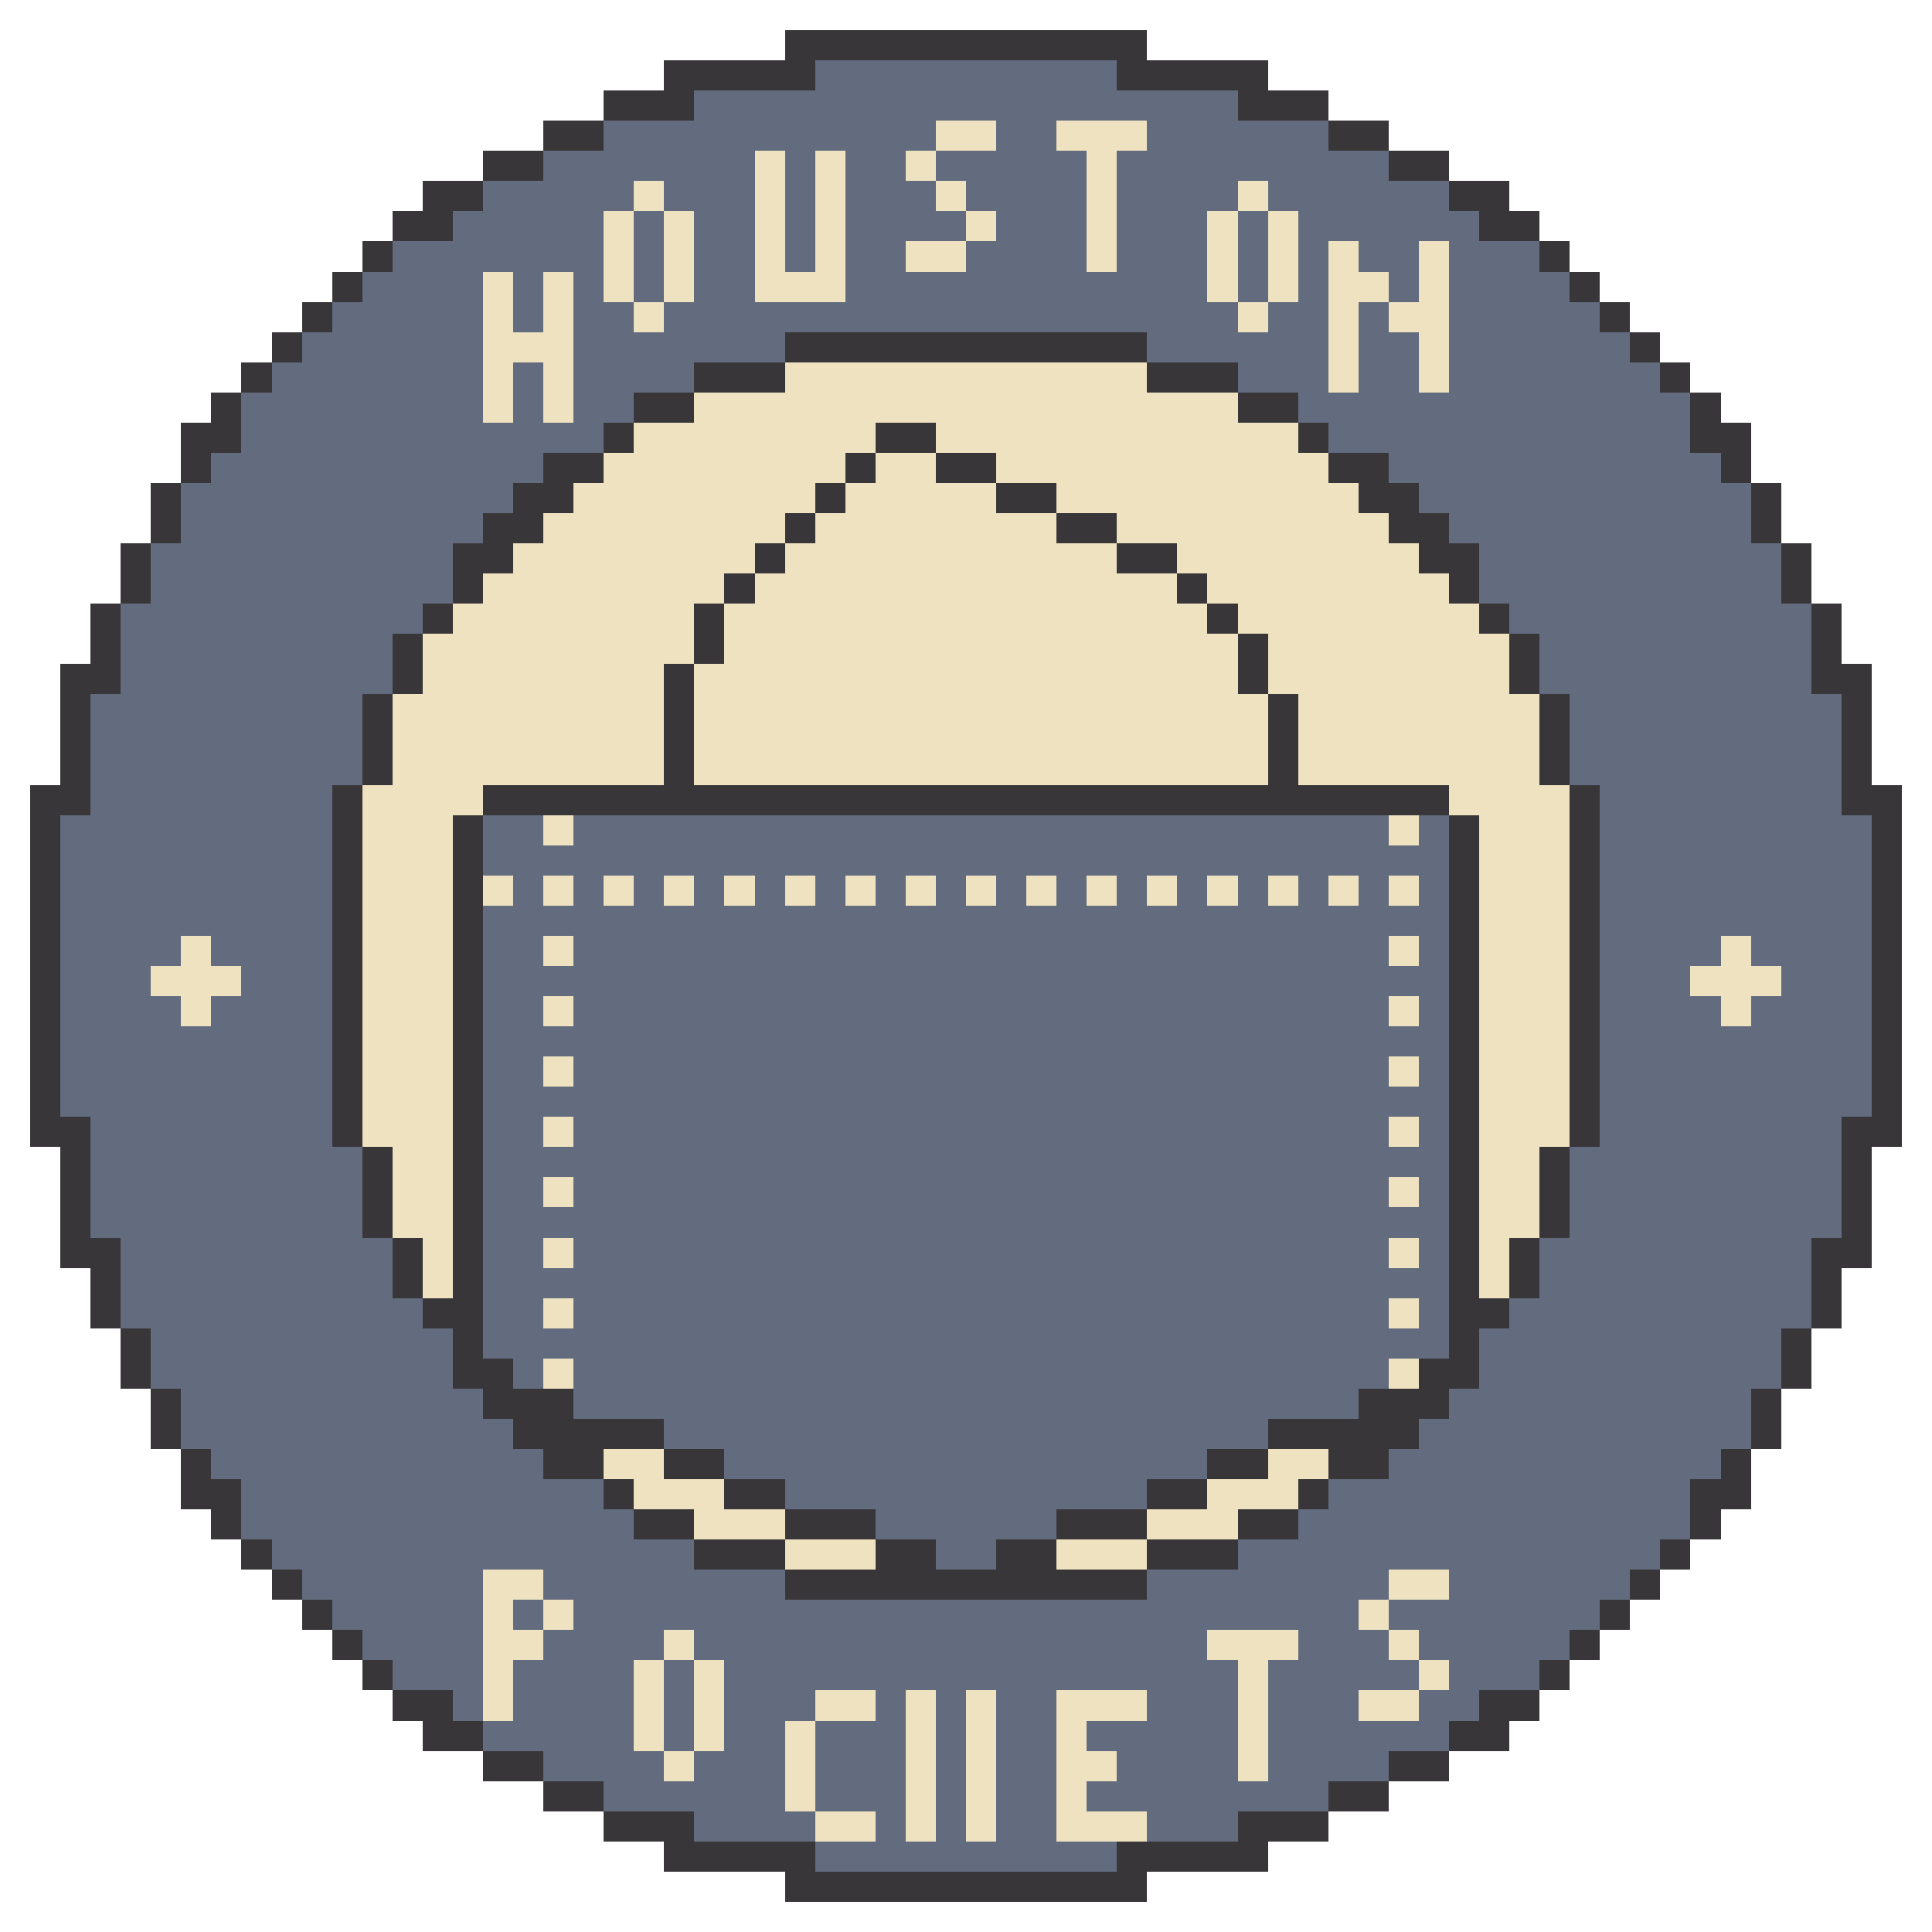
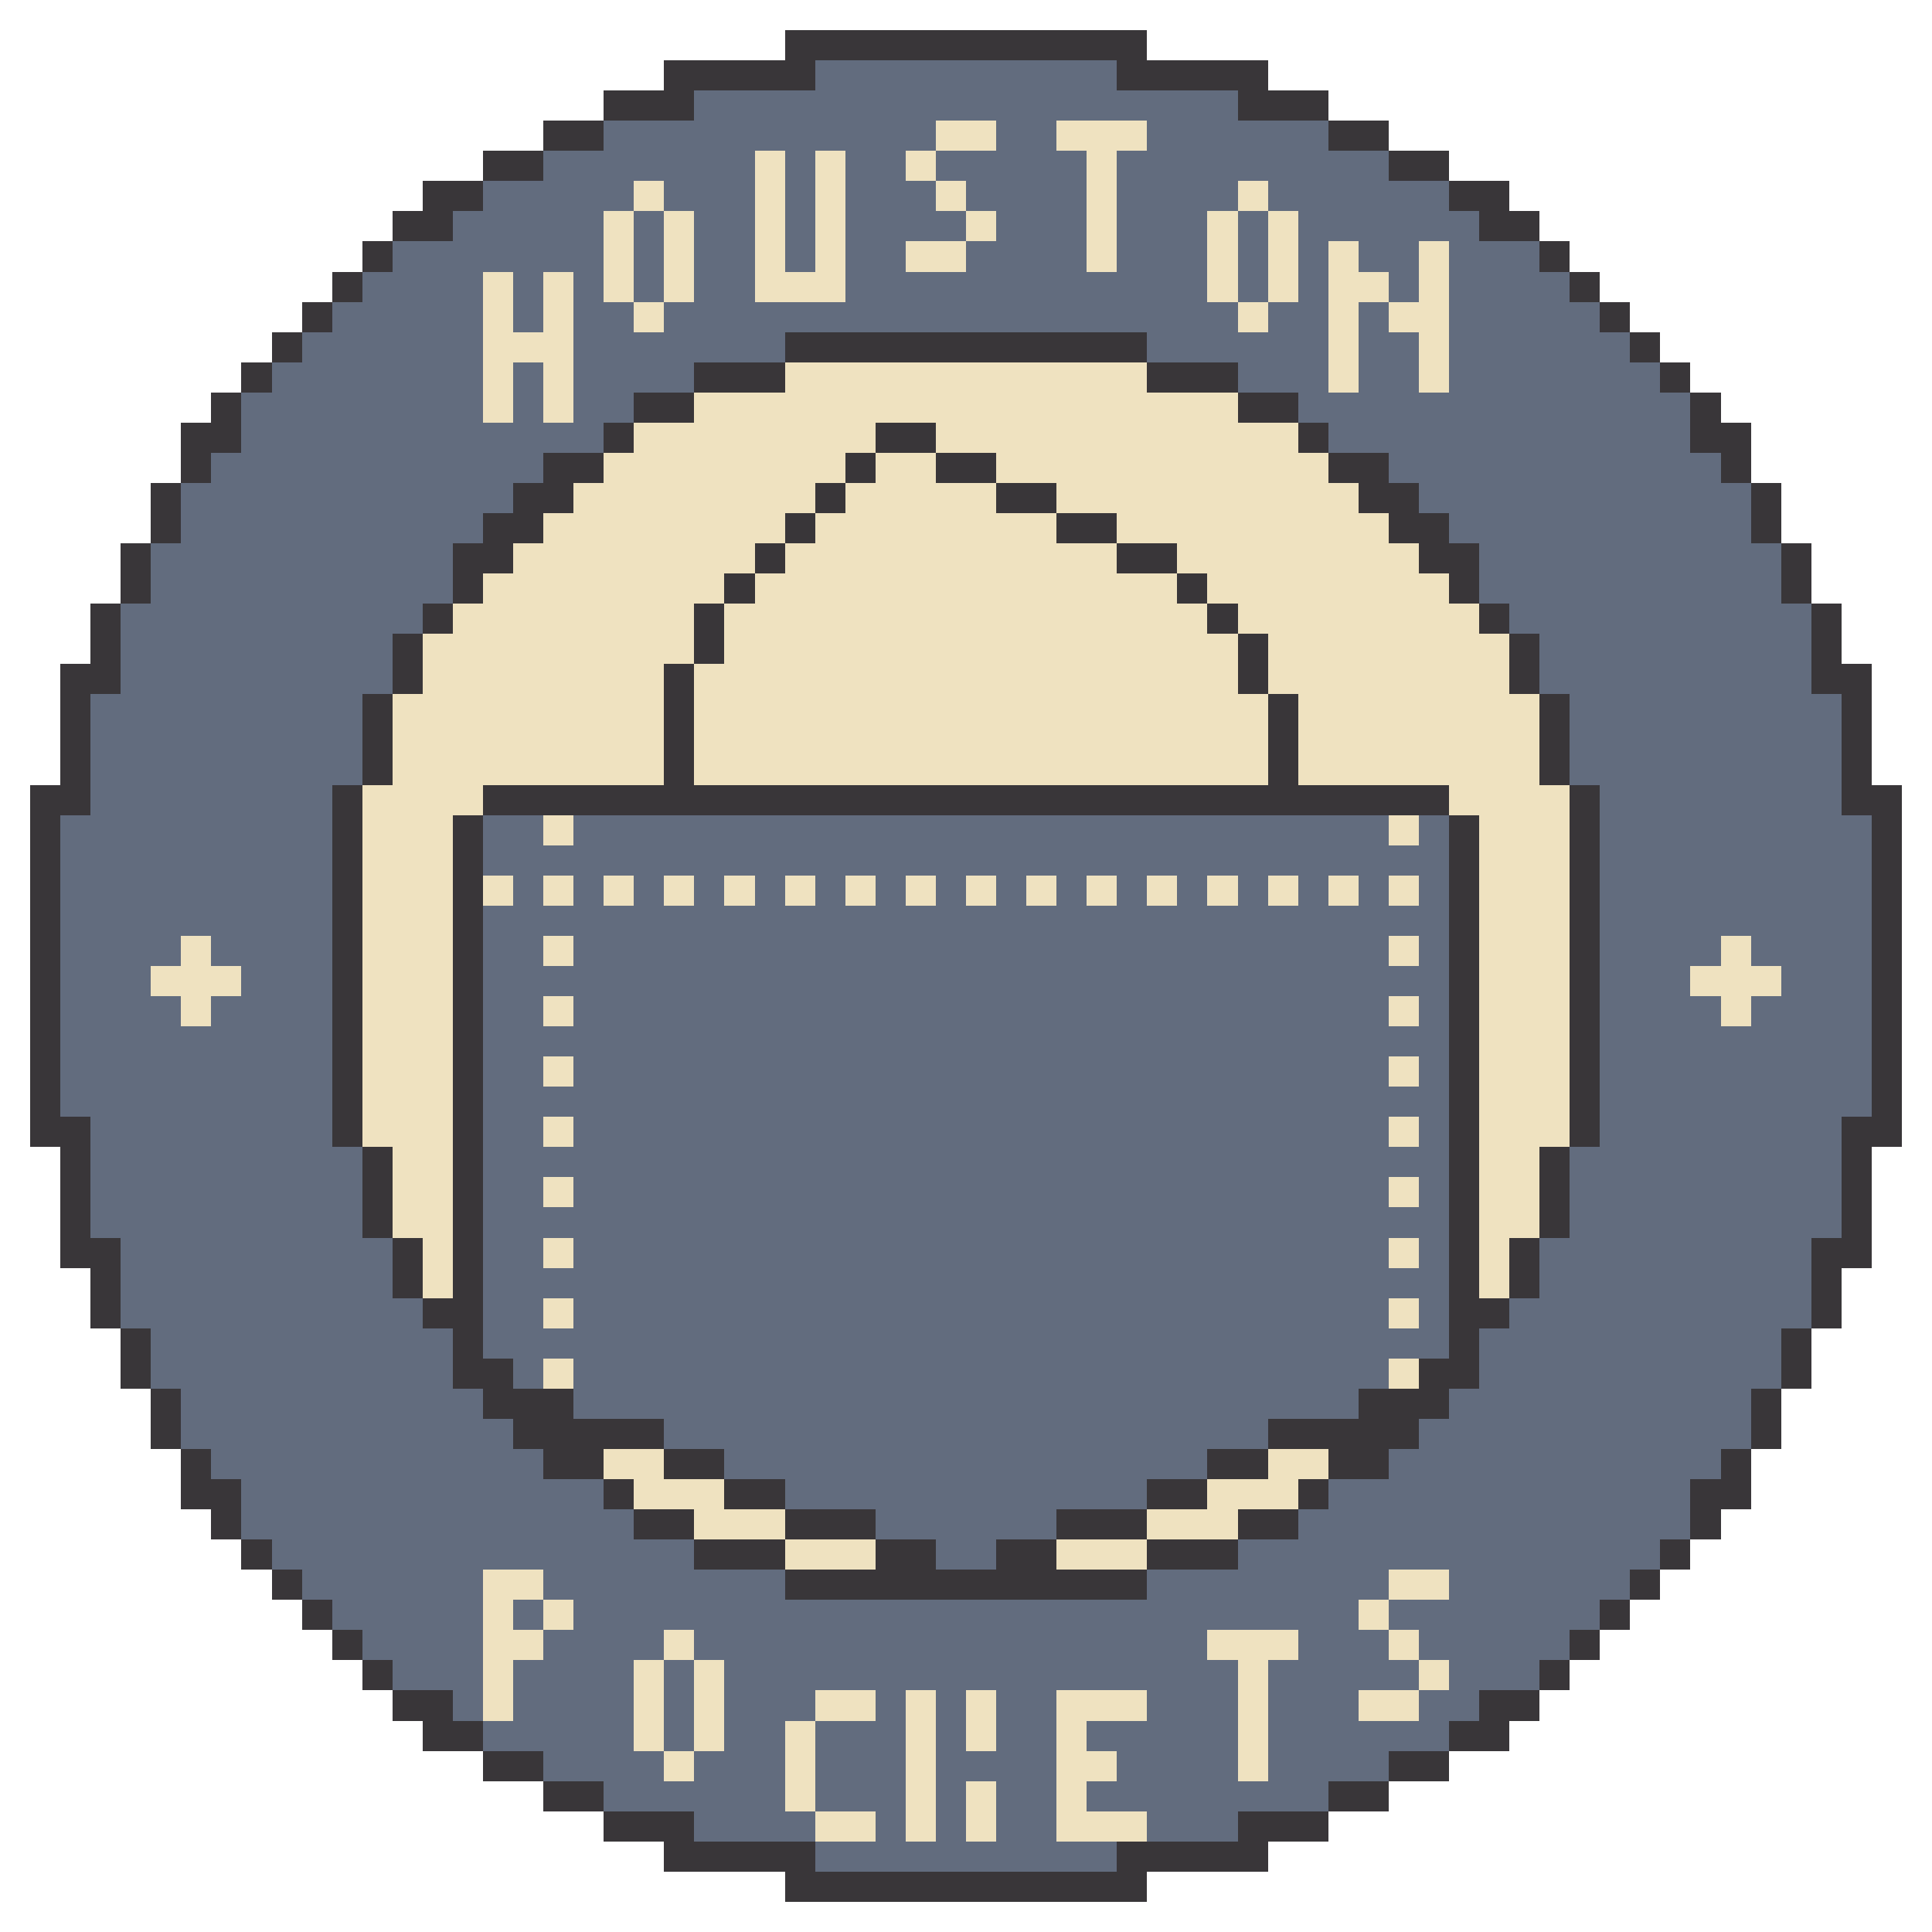
<svg xmlns="http://www.w3.org/2000/svg" viewBox="0 0 64 64" width="512" height="512" shape-rendering="crispEdges">
  <g id="logo-HOU-retro">
    <path fill="#393639" d="M3 21h1v1h-1zM13 21h1v1h-1zM23 21h1v1h-1zM41 21h1v1h-1zM50 21h1v1h-1zM60 21h1v1h-1zM5 17h1v1h-1zM16 17h2v1h-2zM26 17h1v1h-1zM35 17h2v1h-2zM46 17h2v1h-2zM58 17h1v1h-1zM16 58h2v1h-2zM46 58h2v1h-2zM1 32h1v1h-1zM11 32h1v1h-1zM15 32h1v1h-1zM48 32h1v1h-1zM52 32h1v1h-1zM62 32h1v1h-1zM4 45h1v1h-1zM15 45h2v1h-2zM47 45h2v1h-2zM59 45h1v1h-1zM2 41h2v1h-2zM13 41h1v1h-1zM15 41h1v1h-1zM48 41h1v1h-1zM50 41h1v1h-1zM60 41h2v1h-2zM4 18h1v1h-1zM15 18h2v1h-2zM25 18h1v1h-1zM37 18h2v1h-2zM47 18h2v1h-2zM59 18h1v1h-1zM6 14h2v1h-2zM20 14h1v1h-1zM29 14h2v1h-2zM43 14h1v1h-1zM56 14h2v1h-2zM6 15h1v1h-1zM18 15h2v1h-2zM28 15h1v1h-1zM31 15h2v1h-2zM44 15h2v1h-2zM57 15h1v1h-1zM6 48h1v1h-1zM18 48h2v1h-2zM22 48h2v1h-2zM40 48h2v1h-2zM44 48h2v1h-2zM57 48h1v1h-1zM3 42h1v1h-1zM13 42h1v1h-1zM15 42h1v1h-1zM48 42h1v1h-1zM50 42h1v1h-1zM60 42h1v1h-1zM2 38h1v1h-1zM12 38h1v1h-1zM15 38h1v1h-1zM48 38h1v1h-1zM51 38h1v1h-1zM61 38h1v1h-1zM20 3h3v1h-3zM41 3h3v1h-3zM8 51h1v1h-1zM23 51h3v1h-3zM29 51h2v1h-2zM33 51h2v1h-2zM38 51h3v1h-3zM55 51h1v1h-1zM5 16h1v1h-1zM17 16h2v1h-2zM27 16h1v1h-1zM33 16h2v1h-2zM45 16h2v1h-2zM58 16h1v1h-1zM1 34h1v1h-1zM11 34h1v1h-1zM15 34h1v1h-1zM48 34h1v1h-1zM52 34h1v1h-1zM62 34h1v1h-1zM5 47h1v1h-1zM17 47h5v1h-5zM42 47h5v1h-5zM58 47h1v1h-1zM8 12h1v1h-1zM23 12h3v1h-3zM38 12h3v1h-3zM55 12h1v1h-1zM12 8h1v1h-1zM51 8h1v1h-1zM1 28h1v1h-1zM11 28h1v1h-1zM15 28h1v1h-1zM48 28h1v1h-1zM52 28h1v1h-1zM62 28h1v1h-1zM2 24h1v1h-1zM12 24h1v1h-1zM22 24h1v1h-1zM42 24h1v1h-1zM51 24h1v1h-1zM61 24h1v1h-1zM7 13h1v1h-1zM21 13h2v1h-2zM41 13h2v1h-2zM56 13h1v1h-1zM11 9h1v1h-1zM52 9h1v1h-1zM2 25h1v1h-1zM12 25h1v1h-1zM22 25h1v1h-1zM42 25h1v1h-1zM51 25h1v1h-1zM61 25h1v1h-1zM2 22h2v1h-2zM13 22h1v1h-1zM22 22h1v1h-1zM41 22h1v1h-1zM50 22h1v1h-1zM60 22h2v1h-2zM14 57h2v1h-2zM48 57h2v1h-2zM1 30h1v1h-1zM11 30h1v1h-1zM15 30h1v1h-1zM48 30h1v1h-1zM52 30h1v1h-1zM62 30h1v1h-1zM18 4h2v1h-2zM44 4h2v1h-2zM11 54h1v1h-1zM52 54h1v1h-1zM4 19h1v1h-1zM15 19h1v1h-1zM24 19h1v1h-1zM39 19h1v1h-1zM48 19h1v1h-1zM59 19h1v1h-1zM9 11h1v1h-1zM26 11h12v1h-12zM54 11h1v1h-1zM1 31h1v1h-1zM11 31h1v1h-1zM15 31h1v1h-1zM48 31h1v1h-1zM52 31h1v1h-1zM62 31h1v1h-1zM1 27h1v1h-1zM11 27h1v1h-1zM15 27h1v1h-1zM48 27h1v1h-1zM52 27h1v1h-1zM62 27h1v1h-1zM16 5h2v1h-2zM46 5h2v1h-2zM12 55h1v1h-1zM51 55h1v1h-1zM20 60h3v1h-3zM41 60h3v1h-3zM1 37h2v1h-2zM11 37h1v1h-1zM15 37h1v1h-1zM48 37h1v1h-1zM52 37h1v1h-1zM61 37h2v1h-2zM13 7h2v1h-2zM49 7h2v1h-2zM22 61h5v1h-5zM37 61h5v1h-5zM4 44h1v1h-1zM15 44h1v1h-1zM48 44h1v1h-1zM59 44h1v1h-1zM1 35h1v1h-1zM11 35h1v1h-1zM15 35h1v1h-1zM48 35h1v1h-1zM52 35h1v1h-1zM62 35h1v1h-1zM2 40h1v1h-1zM12 40h1v1h-1zM15 40h1v1h-1zM48 40h1v1h-1zM51 40h1v1h-1zM61 40h1v1h-1zM14 6h2v1h-2zM48 6h2v1h-2zM7 50h1v1h-1zM21 50h2v1h-2zM26 50h3v1h-3zM35 50h3v1h-3zM41 50h2v1h-2zM56 50h1v1h-1zM26 1h12v1h-12zM10 53h1v1h-1zM53 53h1v1h-1zM1 29h1v1h-1zM11 29h1v1h-1zM15 29h1v1h-1zM48 29h1v1h-1zM52 29h1v1h-1zM62 29h1v1h-1zM22 2h5v1h-5zM37 2h5v1h-5zM5 46h1v1h-1zM16 46h3v1h-3zM45 46h3v1h-3zM58 46h1v1h-1zM3 43h1v1h-1zM14 43h2v1h-2zM48 43h2v1h-2zM60 43h1v1h-1zM18 59h2v1h-2zM44 59h2v1h-2zM3 20h1v1h-1zM14 20h1v1h-1zM23 20h1v1h-1zM40 20h1v1h-1zM49 20h1v1h-1zM60 20h1v1h-1zM13 56h2v1h-2zM49 56h2v1h-2zM1 36h1v1h-1zM11 36h1v1h-1zM15 36h1v1h-1zM48 36h1v1h-1zM52 36h1v1h-1zM62 36h1v1h-1zM1 33h1v1h-1zM11 33h1v1h-1zM15 33h1v1h-1zM48 33h1v1h-1zM52 33h1v1h-1zM62 33h1v1h-1zM2 39h1v1h-1zM12 39h1v1h-1zM15 39h1v1h-1zM48 39h1v1h-1zM51 39h1v1h-1zM61 39h1v1h-1zM6 49h2v1h-2zM20 49h1v1h-1zM24 49h2v1h-2zM38 49h2v1h-2zM43 49h1v1h-1zM56 49h2v1h-2zM10 10h1v1h-1zM53 10h1v1h-1zM9 52h1v1h-1zM26 52h12v1h-12zM54 52h1v1h-1zM1 26h2v1h-2zM11 26h1v1h-1zM16 26h32v1h-32zM52 26h1v1h-1zM61 26h2v1h-2zM2 23h1v1h-1zM12 23h1v1h-1zM22 23h1v1h-1zM42 23h1v1h-1zM51 23h1v1h-1zM61 23h1v1h-1zM26 62h12v1h-12z" />
-     <path fill="#626c7e" d="M4 21h9v1h-9zM51 21h9v1h-9zM6 17h10v1h-10zM48 17h10v1h-10zM18 58h4v1h-4zM23 58h3v1h-3zM27 58h3v1h-3zM31 58h1v1h-1zM33 58h2v1h-2zM37 58h4v1h-4zM42 58h4v1h-4zM2 32h3v1h-3zM8 32h3v1h-3zM16 32h32v1h-32zM53 32h3v1h-3zM59 32h3v1h-3zM5 45h10v1h-10zM17 45h1v1h-1zM19 45h27v1h-27zM49 45h10v1h-10zM4 41h9v1h-9zM16 41h2v1h-2zM19 41h27v1h-27zM47 41h1v1h-1zM51 41h9v1h-9zM5 18h10v1h-10zM49 18h10v1h-10zM8 14h12v1h-12zM44 14h12v1h-12zM7 15h11v1h-11zM46 15h11v1h-11zM7 48h11v1h-11zM24 48h16v1h-16zM46 48h11v1h-11zM4 42h9v1h-9zM16 42h32v1h-32zM51 42h9v1h-9zM3 38h9v1h-9zM16 38h32v1h-32zM52 38h9v1h-9zM23 3h18v1h-18zM9 51h14v1h-14zM31 51h2v1h-2zM41 51h14v1h-14zM6 16h11v1h-11zM47 16h11v1h-11zM2 34h9v1h-9zM16 34h32v1h-32zM53 34h9v1h-9zM6 47h11v1h-11zM22 47h20v1h-20zM47 47h11v1h-11zM9 12h7v1h-7zM17 12h1v1h-1zM19 12h4v1h-4zM41 12h3v1h-3zM45 12h2v1h-2zM48 12h7v1h-7zM13 8h7v1h-7zM21 8h1v1h-1zM23 8h2v1h-2zM26 8h1v1h-1zM28 8h2v1h-2zM32 8h4v1h-4zM37 8h3v1h-3zM41 8h1v1h-1zM43 8h1v1h-1zM45 8h2v1h-2zM48 8h3v1h-3zM2 28h9v1h-9zM16 28h32v1h-32zM53 28h9v1h-9zM3 24h9v1h-9zM52 24h9v1h-9zM8 13h8v1h-8zM17 13h1v1h-1zM19 13h2v1h-2zM43 13h13v1h-13zM12 9h4v1h-4zM17 9h1v1h-1zM19 9h1v1h-1zM21 9h1v1h-1zM23 9h2v1h-2zM28 9h12v1h-12zM41 9h1v1h-1zM43 9h1v1h-1zM46 9h1v1h-1zM48 9h4v1h-4zM3 25h9v1h-9zM52 25h9v1h-9zM4 22h9v1h-9zM51 22h9v1h-9zM16 57h5v1h-5zM22 57h1v1h-1zM24 57h2v1h-2zM27 57h3v1h-3zM31 57h1v1h-1zM33 57h2v1h-2zM36 57h5v1h-5zM42 57h6v1h-6zM2 30h9v1h-9zM16 30h32v1h-32zM53 30h9v1h-9zM20 4h11v1h-11zM33 4h2v1h-2zM38 4h6v1h-6zM12 54h4v1h-4zM18 54h4v1h-4zM23 54h17v1h-17zM43 54h3v1h-3zM47 54h5v1h-5zM5 19h10v1h-10zM49 19h10v1h-10zM10 11h6v1h-6zM19 11h7v1h-7zM38 11h6v1h-6zM45 11h2v1h-2zM48 11h6v1h-6zM2 31h4v1h-4zM7 31h4v1h-4zM16 31h2v1h-2zM19 31h27v1h-27zM47 31h1v1h-1zM53 31h4v1h-4zM58 31h4v1h-4zM2 27h9v1h-9zM16 27h2v1h-2zM19 27h27v1h-27zM47 27h1v1h-1zM53 27h9v1h-9zM18 5h7v1h-7zM26 5h1v1h-1zM28 5h2v1h-2zM31 5h5v1h-5zM37 5h9v1h-9zM13 55h3v1h-3zM17 55h4v1h-4zM22 55h1v1h-1zM24 55h17v1h-17zM42 55h5v1h-5zM48 55h3v1h-3zM23 60h4v1h-4zM29 60h1v1h-1zM31 60h1v1h-1zM33 60h2v1h-2zM38 60h3v1h-3zM3 37h8v1h-8zM16 37h2v1h-2zM19 37h27v1h-27zM47 37h1v1h-1zM53 37h8v1h-8zM15 7h5v1h-5zM21 7h1v1h-1zM23 7h2v1h-2zM26 7h1v1h-1zM28 7h4v1h-4zM33 7h3v1h-3zM37 7h3v1h-3zM41 7h1v1h-1zM43 7h6v1h-6zM27 61h10v1h-10zM5 44h10v1h-10zM16 44h32v1h-32zM49 44h10v1h-10zM2 35h9v1h-9zM16 35h2v1h-2zM19 35h27v1h-27zM47 35h1v1h-1zM53 35h9v1h-9zM3 40h9v1h-9zM16 40h32v1h-32zM52 40h9v1h-9zM16 6h5v1h-5zM22 6h3v1h-3zM26 6h1v1h-1zM28 6h3v1h-3zM32 6h4v1h-4zM37 6h4v1h-4zM42 6h6v1h-6zM8 50h13v1h-13zM29 50h6v1h-6zM43 50h13v1h-13zM11 53h5v1h-5zM17 53h1v1h-1zM19 53h26v1h-26zM46 53h7v1h-7zM2 29h9v1h-9zM17 29h1v1h-1zM19 29h1v1h-1zM21 29h1v1h-1zM23 29h1v1h-1zM25 29h1v1h-1zM27 29h1v1h-1zM29 29h1v1h-1zM31 29h1v1h-1zM33 29h1v1h-1zM35 29h1v1h-1zM37 29h1v1h-1zM39 29h1v1h-1zM41 29h1v1h-1zM43 29h1v1h-1zM45 29h1v1h-1zM47 29h1v1h-1zM53 29h9v1h-9zM27 2h10v1h-10zM6 46h10v1h-10zM19 46h26v1h-26zM48 46h10v1h-10zM4 43h10v1h-10zM16 43h2v1h-2zM19 43h27v1h-27zM47 43h1v1h-1zM50 43h10v1h-10zM20 59h6v1h-6zM27 59h3v1h-3zM31 59h1v1h-1zM33 59h2v1h-2zM36 59h8v1h-8zM4 20h10v1h-10zM50 20h10v1h-10zM15 56h1v1h-1zM17 56h4v1h-4zM22 56h1v1h-1zM24 56h3v1h-3zM29 56h1v1h-1zM31 56h1v1h-1zM33 56h2v1h-2zM38 56h3v1h-3zM42 56h3v1h-3zM47 56h2v1h-2zM2 36h9v1h-9zM16 36h32v1h-32zM53 36h9v1h-9zM2 33h4v1h-4zM7 33h4v1h-4zM16 33h2v1h-2zM19 33h27v1h-27zM47 33h1v1h-1zM53 33h4v1h-4zM58 33h4v1h-4zM3 39h9v1h-9zM16 39h2v1h-2zM19 39h27v1h-27zM47 39h1v1h-1zM52 39h9v1h-9zM8 49h12v1h-12zM26 49h12v1h-12zM44 49h12v1h-12zM11 10h5v1h-5zM17 10h1v1h-1zM19 10h2v1h-2zM22 10h19v1h-19zM42 10h2v1h-2zM45 10h1v1h-1zM48 10h5v1h-5zM10 52h6v1h-6zM18 52h8v1h-8zM38 52h8v1h-8zM48 52h6v1h-6zM3 26h8v1h-8zM53 26h8v1h-8zM3 23h9v1h-9zM52 23h9v1h-9z" />
-     <path fill="#efe2c0" d="M14 21h9v1h-9zM24 21h17v1h-17zM42 21h8v1h-8zM18 17h8v1h-8zM27 17h8v1h-8zM37 17h9v1h-9zM22 58h1v1h-1zM26 58h1v1h-1zM30 58h1v1h-1zM32 58h1v1h-1zM35 58h2v1h-2zM41 58h1v1h-1zM5 32h3v1h-3zM12 32h3v1h-3zM49 32h3v1h-3zM56 32h3v1h-3zM18 45h1v1h-1zM46 45h1v1h-1zM14 41h1v1h-1zM18 41h1v1h-1zM46 41h1v1h-1zM49 41h1v1h-1zM17 18h8v1h-8zM26 18h11v1h-11zM39 18h8v1h-8zM21 14h8v1h-8zM31 14h12v1h-12zM20 15h8v1h-8zM29 15h2v1h-2zM33 15h11v1h-11zM20 48h2v1h-2zM42 48h2v1h-2zM14 42h1v1h-1zM49 42h1v1h-1zM13 38h2v1h-2zM49 38h2v1h-2zM26 51h3v1h-3zM35 51h3v1h-3zM19 16h8v1h-8zM28 16h5v1h-5zM35 16h10v1h-10zM12 34h3v1h-3zM49 34h3v1h-3zM16 12h1v1h-1zM18 12h1v1h-1zM26 12h12v1h-12zM44 12h1v1h-1zM47 12h1v1h-1zM20 8h1v1h-1zM22 8h1v1h-1zM25 8h1v1h-1zM27 8h1v1h-1zM30 8h2v1h-2zM36 8h1v1h-1zM40 8h1v1h-1zM42 8h1v1h-1zM44 8h1v1h-1zM47 8h1v1h-1zM12 28h3v1h-3zM49 28h3v1h-3zM13 24h9v1h-9zM23 24h19v1h-19zM43 24h8v1h-8zM16 13h1v1h-1zM18 13h1v1h-1zM23 13h18v1h-18zM16 9h1v1h-1zM18 9h1v1h-1zM20 9h1v1h-1zM22 9h1v1h-1zM25 9h3v1h-3zM40 9h1v1h-1zM42 9h1v1h-1zM44 9h2v1h-2zM47 9h1v1h-1zM13 25h9v1h-9zM23 25h19v1h-19zM43 25h8v1h-8zM14 22h8v1h-8zM23 22h18v1h-18zM42 22h8v1h-8zM21 57h1v1h-1zM23 57h1v1h-1zM26 57h1v1h-1zM30 57h1v1h-1zM32 57h1v1h-1zM35 57h1v1h-1zM41 57h1v1h-1zM12 30h3v1h-3zM49 30h3v1h-3zM31 4h2v1h-2zM35 4h3v1h-3zM16 54h2v1h-2zM22 54h1v1h-1zM40 54h3v1h-3zM46 54h1v1h-1zM16 19h8v1h-8zM25 19h14v1h-14zM40 19h8v1h-8zM16 11h3v1h-3zM44 11h1v1h-1zM47 11h1v1h-1zM6 31h1v1h-1zM12 31h3v1h-3zM18 31h1v1h-1zM46 31h1v1h-1zM49 31h3v1h-3zM57 31h1v1h-1zM12 27h3v1h-3zM18 27h1v1h-1zM46 27h1v1h-1zM49 27h3v1h-3zM25 5h1v1h-1zM27 5h1v1h-1zM30 5h1v1h-1zM36 5h1v1h-1zM16 55h1v1h-1zM21 55h1v1h-1zM23 55h1v1h-1zM41 55h1v1h-1zM47 55h1v1h-1zM27 60h2v1h-2zM30 60h1v1h-1zM32 60h1v1h-1zM35 60h3v1h-3zM12 37h3v1h-3zM18 37h1v1h-1zM46 37h1v1h-1zM49 37h3v1h-3zM20 7h1v1h-1zM22 7h1v1h-1zM25 7h1v1h-1zM27 7h1v1h-1zM32 7h1v1h-1zM36 7h1v1h-1zM40 7h1v1h-1zM42 7h1v1h-1zM12 35h3v1h-3zM18 35h1v1h-1zM46 35h1v1h-1zM49 35h3v1h-3zM13 40h2v1h-2zM49 40h2v1h-2zM21 6h1v1h-1zM25 6h1v1h-1zM27 6h1v1h-1zM31 6h1v1h-1zM36 6h1v1h-1zM41 6h1v1h-1zM23 50h3v1h-3zM38 50h3v1h-3zM16 53h1v1h-1zM18 53h1v1h-1zM45 53h1v1h-1zM12 29h3v1h-3zM16 29h1v1h-1zM18 29h1v1h-1zM20 29h1v1h-1zM22 29h1v1h-1zM24 29h1v1h-1zM26 29h1v1h-1zM28 29h1v1h-1zM30 29h1v1h-1zM32 29h1v1h-1zM34 29h1v1h-1zM36 29h1v1h-1zM38 29h1v1h-1zM40 29h1v1h-1zM42 29h1v1h-1zM44 29h1v1h-1zM46 29h1v1h-1zM49 29h3v1h-3zM18 43h1v1h-1zM46 43h1v1h-1zM26 59h1v1h-1zM30 59h1v1h-1zM32 59h1v1h-1zM35 59h1v1h-1zM15 20h8v1h-8zM24 20h16v1h-16zM41 20h8v1h-8zM16 56h1v1h-1zM21 56h1v1h-1zM23 56h1v1h-1zM27 56h2v1h-2zM30 56h1v1h-1zM32 56h1v1h-1zM35 56h3v1h-3zM41 56h1v1h-1zM45 56h2v1h-2zM12 36h3v1h-3zM49 36h3v1h-3zM6 33h1v1h-1zM12 33h3v1h-3zM18 33h1v1h-1zM46 33h1v1h-1zM49 33h3v1h-3zM57 33h1v1h-1zM13 39h2v1h-2zM18 39h1v1h-1zM46 39h1v1h-1zM49 39h2v1h-2zM21 49h3v1h-3zM40 49h3v1h-3zM16 10h1v1h-1zM18 10h1v1h-1zM21 10h1v1h-1zM41 10h1v1h-1zM44 10h1v1h-1zM46 10h2v1h-2zM16 52h2v1h-2zM46 52h2v1h-2zM12 26h4v1h-4zM48 26h4v1h-4zM13 23h9v1h-9zM23 23h19v1h-19zM43 23h8v1h-8z" />
+     <path fill="#626c7e" d="M4 21h9v1h-9zM51 21h9v1h-9zM6 17h10v1h-10zM48 17h10v1h-10zM18 58h4v1h-4zM23 58h3v1h-3zM27 58h3v1h-3zM31 58h4v1h-4zM37 58h4v1h-4zM42 58h4v1h-4zM2 32h3v1h-3zM8 32h3v1h-3zM16 32h32v1h-32zM53 32h3v1h-3zM59 32h3v1h-3zM5 45h10v1h-10zM17 45h1v1h-1zM19 45h27v1h-27zM49 45h10v1h-10zM4 41h9v1h-9zM16 41h2v1h-2zM19 41h27v1h-27zM47 41h1v1h-1zM51 41h9v1h-9zM5 18h10v1h-10zM49 18h10v1h-10zM8 14h12v1h-12zM44 14h12v1h-12zM7 15h11v1h-11zM46 15h11v1h-11zM7 48h11v1h-11zM24 48h16v1h-16zM46 48h11v1h-11zM4 42h9v1h-9zM16 42h32v1h-32zM51 42h9v1h-9zM3 38h9v1h-9zM16 38h32v1h-32zM52 38h9v1h-9zM23 3h18v1h-18zM9 51h14v1h-14zM31 51h2v1h-2zM41 51h14v1h-14zM6 16h11v1h-11zM47 16h11v1h-11zM2 34h9v1h-9zM16 34h32v1h-32zM53 34h9v1h-9zM6 47h11v1h-11zM22 47h20v1h-20zM47 47h11v1h-11zM9 12h7v1h-7zM17 12h1v1h-1zM19 12h4v1h-4zM41 12h3v1h-3zM45 12h2v1h-2zM48 12h7v1h-7zM13 8h7v1h-7zM21 8h1v1h-1zM23 8h2v1h-2zM26 8h1v1h-1zM28 8h2v1h-2zM32 8h4v1h-4zM37 8h3v1h-3zM41 8h1v1h-1zM43 8h1v1h-1zM45 8h2v1h-2zM48 8h3v1h-3zM2 28h9v1h-9zM16 28h32v1h-32zM53 28h9v1h-9zM3 24h9v1h-9zM52 24h9v1h-9zM8 13h8v1h-8zM17 13h1v1h-1zM19 13h2v1h-2zM43 13h13v1h-13zM12 9h4v1h-4zM17 9h1v1h-1zM19 9h1v1h-1zM21 9h1v1h-1zM23 9h2v1h-2zM28 9h12v1h-12zM41 9h1v1h-1zM43 9h1v1h-1zM46 9h1v1h-1zM48 9h4v1h-4zM3 25h9v1h-9zM52 25h9v1h-9zM4 22h9v1h-9zM51 22h9v1h-9zM16 57h5v1h-5zM22 57h1v1h-1zM24 57h2v1h-2zM27 57h3v1h-3zM31 57h1v1h-1zM33 57h2v1h-2zM36 57h5v1h-5zM42 57h6v1h-6zM2 30h9v1h-9zM16 30h32v1h-32zM53 30h9v1h-9zM20 4h11v1h-11zM33 4h2v1h-2zM38 4h6v1h-6zM12 54h4v1h-4zM18 54h4v1h-4zM23 54h17v1h-17zM43 54h3v1h-3zM47 54h5v1h-5zM5 19h10v1h-10zM49 19h10v1h-10zM10 11h6v1h-6zM19 11h7v1h-7zM38 11h6v1h-6zM45 11h2v1h-2zM48 11h6v1h-6zM2 31h4v1h-4zM7 31h4v1h-4zM16 31h2v1h-2zM19 31h27v1h-27zM47 31h1v1h-1zM53 31h4v1h-4zM58 31h4v1h-4zM2 27h9v1h-9zM16 27h2v1h-2zM19 27h27v1h-27zM47 27h1v1h-1zM53 27h9v1h-9zM18 5h7v1h-7zM26 5h1v1h-1zM28 5h2v1h-2zM31 5h5v1h-5zM37 5h9v1h-9zM13 55h3v1h-3zM17 55h4v1h-4zM22 55h1v1h-1zM24 55h17v1h-17zM42 55h5v1h-5zM48 55h3v1h-3zM23 60h4v1h-4zM29 60h1v1h-1zM31 60h1v1h-1zM33 60h2v1h-2zM38 60h3v1h-3zM3 37h8v1h-8zM16 37h2v1h-2zM19 37h27v1h-27zM47 37h1v1h-1zM53 37h8v1h-8zM15 7h5v1h-5zM21 7h1v1h-1zM23 7h2v1h-2zM26 7h1v1h-1zM28 7h4v1h-4zM33 7h3v1h-3zM37 7h3v1h-3zM41 7h1v1h-1zM43 7h6v1h-6zM27 61h10v1h-10zM5 44h10v1h-10zM16 44h32v1h-32zM49 44h10v1h-10zM2 35h9v1h-9zM16 35h2v1h-2zM19 35h27v1h-27zM47 35h1v1h-1zM53 35h9v1h-9zM3 40h9v1h-9zM16 40h32v1h-32zM52 40h9v1h-9zM16 6h5v1h-5zM22 6h3v1h-3zM26 6h1v1h-1zM28 6h3v1h-3zM32 6h4v1h-4zM37 6h4v1h-4zM42 6h6v1h-6zM8 50h13v1h-13zM29 50h6v1h-6zM43 50h13v1h-13zM11 53h5v1h-5zM17 53h1v1h-1zM19 53h26v1h-26zM46 53h7v1h-7zM2 29h9v1h-9zM17 29h1v1h-1zM19 29h1v1h-1zM21 29h1v1h-1zM23 29h1v1h-1zM25 29h1v1h-1zM27 29h1v1h-1zM29 29h1v1h-1zM31 29h1v1h-1zM33 29h1v1h-1zM35 29h1v1h-1zM37 29h1v1h-1zM39 29h1v1h-1zM41 29h1v1h-1zM43 29h1v1h-1zM45 29h1v1h-1zM47 29h1v1h-1zM53 29h9v1h-9zM27 2h10v1h-10zM6 46h10v1h-10zM19 46h26v1h-26zM48 46h10v1h-10zM4 43h10v1h-10zM16 43h2v1h-2zM19 43h27v1h-27zM47 43h1v1h-1zM50 43h10v1h-10zM20 59h6v1h-6zM27 59h3v1h-3zM31 59h1v1h-1zM33 59h2v1h-2zM36 59h8v1h-8zM4 20h10v1h-10zM50 20h10v1h-10zM15 56h1v1h-1zM17 56h4v1h-4zM22 56h1v1h-1zM24 56h3v1h-3zM29 56h1v1h-1zM31 56h1v1h-1zM33 56h2v1h-2zM38 56h3v1h-3zM42 56h3v1h-3zM47 56h2v1h-2zM2 36h9v1h-9zM16 36h32v1h-32zM53 36h9v1h-9zM2 33h4v1h-4zM7 33h4v1h-4zM16 33h2v1h-2zM19 33h27v1h-27zM47 33h1v1h-1zM53 33h4v1h-4zM58 33h4v1h-4zM3 39h9v1h-9zM16 39h2v1h-2zM19 39h27v1h-27zM47 39h1v1h-1zM52 39h9v1h-9zM8 49h12v1h-12zM26 49h12v1h-12zM44 49h12v1h-12zM11 10h5v1h-5zM17 10h1v1h-1zM19 10h2v1h-2zM22 10h19v1h-19zM42 10h2v1h-2zM45 10h1v1h-1zM48 10h5v1h-5zM10 52h6v1h-6zM18 52h8v1h-8zM38 52h8v1h-8zM48 52h6v1h-6zM3 26h8v1h-8zM53 26h8v1h-8zM3 23h9v1h-9zM52 23h9v1h-9z" />
+     <path fill="#efe2c0" d="M14 21h9v1h-9zM24 21h17v1h-17zM42 21h8v1h-8zM18 17h8v1h-8zM27 17h8v1h-8zM37 17h9v1h-9zM22 58h1v1h-1zM26 58h1v1h-1zM30 58h1v1h-1zM35 58h2v1h-2zM41 58h1v1h-1zM5 32h3v1h-3zM12 32h3v1h-3zM49 32h3v1h-3zM56 32h3v1h-3zM18 45h1v1h-1zM46 45h1v1h-1zM14 41h1v1h-1zM18 41h1v1h-1zM46 41h1v1h-1zM49 41h1v1h-1zM17 18h8v1h-8zM26 18h11v1h-11zM39 18h8v1h-8zM21 14h8v1h-8zM31 14h12v1h-12zM20 15h8v1h-8zM29 15h2v1h-2zM33 15h11v1h-11zM20 48h2v1h-2zM42 48h2v1h-2zM14 42h1v1h-1zM49 42h1v1h-1zM13 38h2v1h-2zM49 38h2v1h-2zM26 51h3v1h-3zM35 51h3v1h-3zM19 16h8v1h-8zM28 16h5v1h-5zM35 16h10v1h-10zM12 34h3v1h-3zM49 34h3v1h-3zM16 12h1v1h-1zM18 12h1v1h-1zM26 12h12v1h-12zM44 12h1v1h-1zM47 12h1v1h-1zM20 8h1v1h-1zM22 8h1v1h-1zM25 8h1v1h-1zM27 8h1v1h-1zM30 8h2v1h-2zM36 8h1v1h-1zM40 8h1v1h-1zM42 8h1v1h-1zM44 8h1v1h-1zM47 8h1v1h-1zM12 28h3v1h-3zM49 28h3v1h-3zM13 24h9v1h-9zM23 24h19v1h-19zM43 24h8v1h-8zM16 13h1v1h-1zM18 13h1v1h-1zM23 13h18v1h-18zM16 9h1v1h-1zM18 9h1v1h-1zM20 9h1v1h-1zM22 9h1v1h-1zM25 9h3v1h-3zM40 9h1v1h-1zM42 9h1v1h-1zM44 9h2v1h-2zM47 9h1v1h-1zM13 25h9v1h-9zM23 25h19v1h-19zM43 25h8v1h-8zM14 22h8v1h-8zM23 22h18v1h-18zM42 22h8v1h-8zM21 57h1v1h-1zM23 57h1v1h-1zM26 57h1v1h-1zM30 57h1v1h-1zM32 57h1v1h-1zM35 57h1v1h-1zM41 57h1v1h-1zM12 30h3v1h-3zM49 30h3v1h-3zM31 4h2v1h-2zM35 4h3v1h-3zM16 54h2v1h-2zM22 54h1v1h-1zM40 54h3v1h-3zM46 54h1v1h-1zM16 19h8v1h-8zM25 19h14v1h-14zM40 19h8v1h-8zM16 11h3v1h-3zM44 11h1v1h-1zM47 11h1v1h-1zM6 31h1v1h-1zM12 31h3v1h-3zM18 31h1v1h-1zM46 31h1v1h-1zM49 31h3v1h-3zM57 31h1v1h-1zM12 27h3v1h-3zM18 27h1v1h-1zM46 27h1v1h-1zM49 27h3v1h-3zM25 5h1v1h-1zM27 5h1v1h-1zM30 5h1v1h-1zM36 5h1v1h-1zM16 55h1v1h-1zM21 55h1v1h-1zM23 55h1v1h-1zM41 55h1v1h-1zM47 55h1v1h-1zM27 60h2v1h-2zM30 60h1v1h-1zM32 60h1v1h-1zM35 60h3v1h-3zM12 37h3v1h-3zM18 37h1v1h-1zM46 37h1v1h-1zM49 37h3v1h-3zM20 7h1v1h-1zM22 7h1v1h-1zM25 7h1v1h-1zM27 7h1v1h-1zM32 7h1v1h-1zM36 7h1v1h-1zM40 7h1v1h-1zM42 7h1v1h-1zM12 35h3v1h-3zM18 35h1v1h-1zM46 35h1v1h-1zM49 35h3v1h-3zM13 40h2v1h-2zM49 40h2v1h-2zM21 6h1v1h-1zM25 6h1v1h-1zM27 6h1v1h-1zM31 6h1v1h-1zM36 6h1v1h-1zM41 6h1v1h-1zM23 50h3v1h-3zM38 50h3v1h-3zM16 53h1v1h-1zM18 53h1v1h-1zM45 53h1v1h-1zM12 29h3v1h-3zM16 29h1v1h-1zM18 29h1v1h-1zM20 29h1v1h-1zM22 29h1v1h-1zM24 29h1v1h-1zM26 29h1v1h-1zM28 29h1v1h-1zM30 29h1v1h-1zM32 29h1v1h-1zM34 29h1v1h-1zM36 29h1v1h-1zM38 29h1v1h-1zM40 29h1v1h-1zM42 29h1v1h-1zM44 29h1v1h-1zM46 29h1v1h-1zM49 29h3v1h-3zM18 43h1v1h-1zM46 43h1v1h-1zM26 59h1v1h-1zM30 59h1v1h-1zM32 59h1v1h-1zM35 59h1v1h-1zM15 20h8v1h-8zM24 20h16v1h-16zM41 20h8v1h-8zM16 56h1v1h-1zM21 56h1v1h-1zM23 56h1v1h-1zM27 56h2v1h-2zM30 56h1v1h-1zM32 56h1v1h-1zM35 56h3v1h-3zM41 56h1v1h-1zM45 56h2v1h-2zM12 36h3v1h-3zM49 36h3v1h-3zM6 33h1v1h-1zM12 33h3v1h-3zM18 33h1v1h-1zM46 33h1v1h-1zM49 33h3v1h-3zM57 33h1v1h-1zM13 39h2v1h-2zM18 39h1v1h-1zM46 39h1v1h-1zM49 39h2v1h-2zM21 49h3v1h-3zM40 49h3v1h-3zM16 10h1v1h-1zM18 10h1v1h-1zM21 10h1v1h-1zM41 10h1v1h-1zM44 10h1v1h-1zM46 10h2v1h-2zM16 52h2v1h-2zM46 52h2v1h-2zM12 26h4v1h-4zM48 26h4v1h-4zM13 23h9v1h-9zM23 23h19v1h-19zM43 23h8v1h-8z" />
  </g>
</svg>
